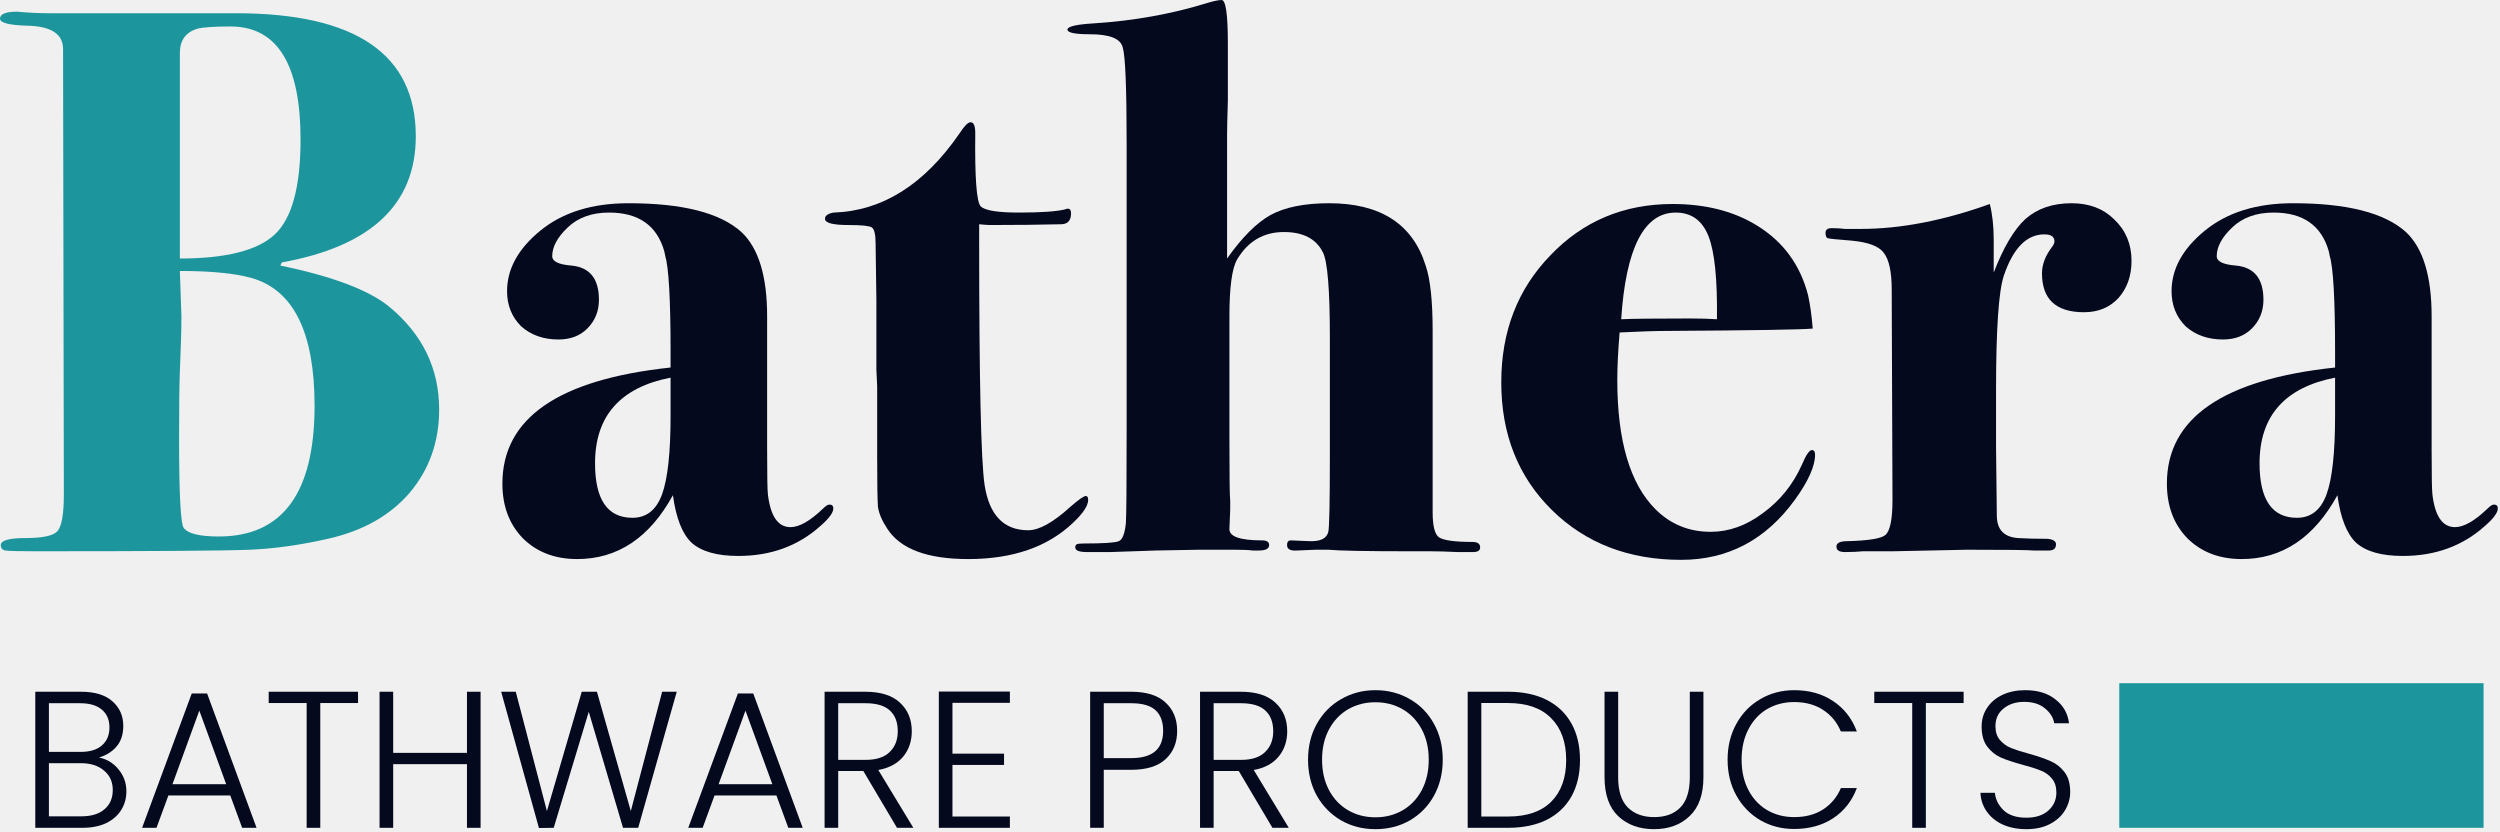
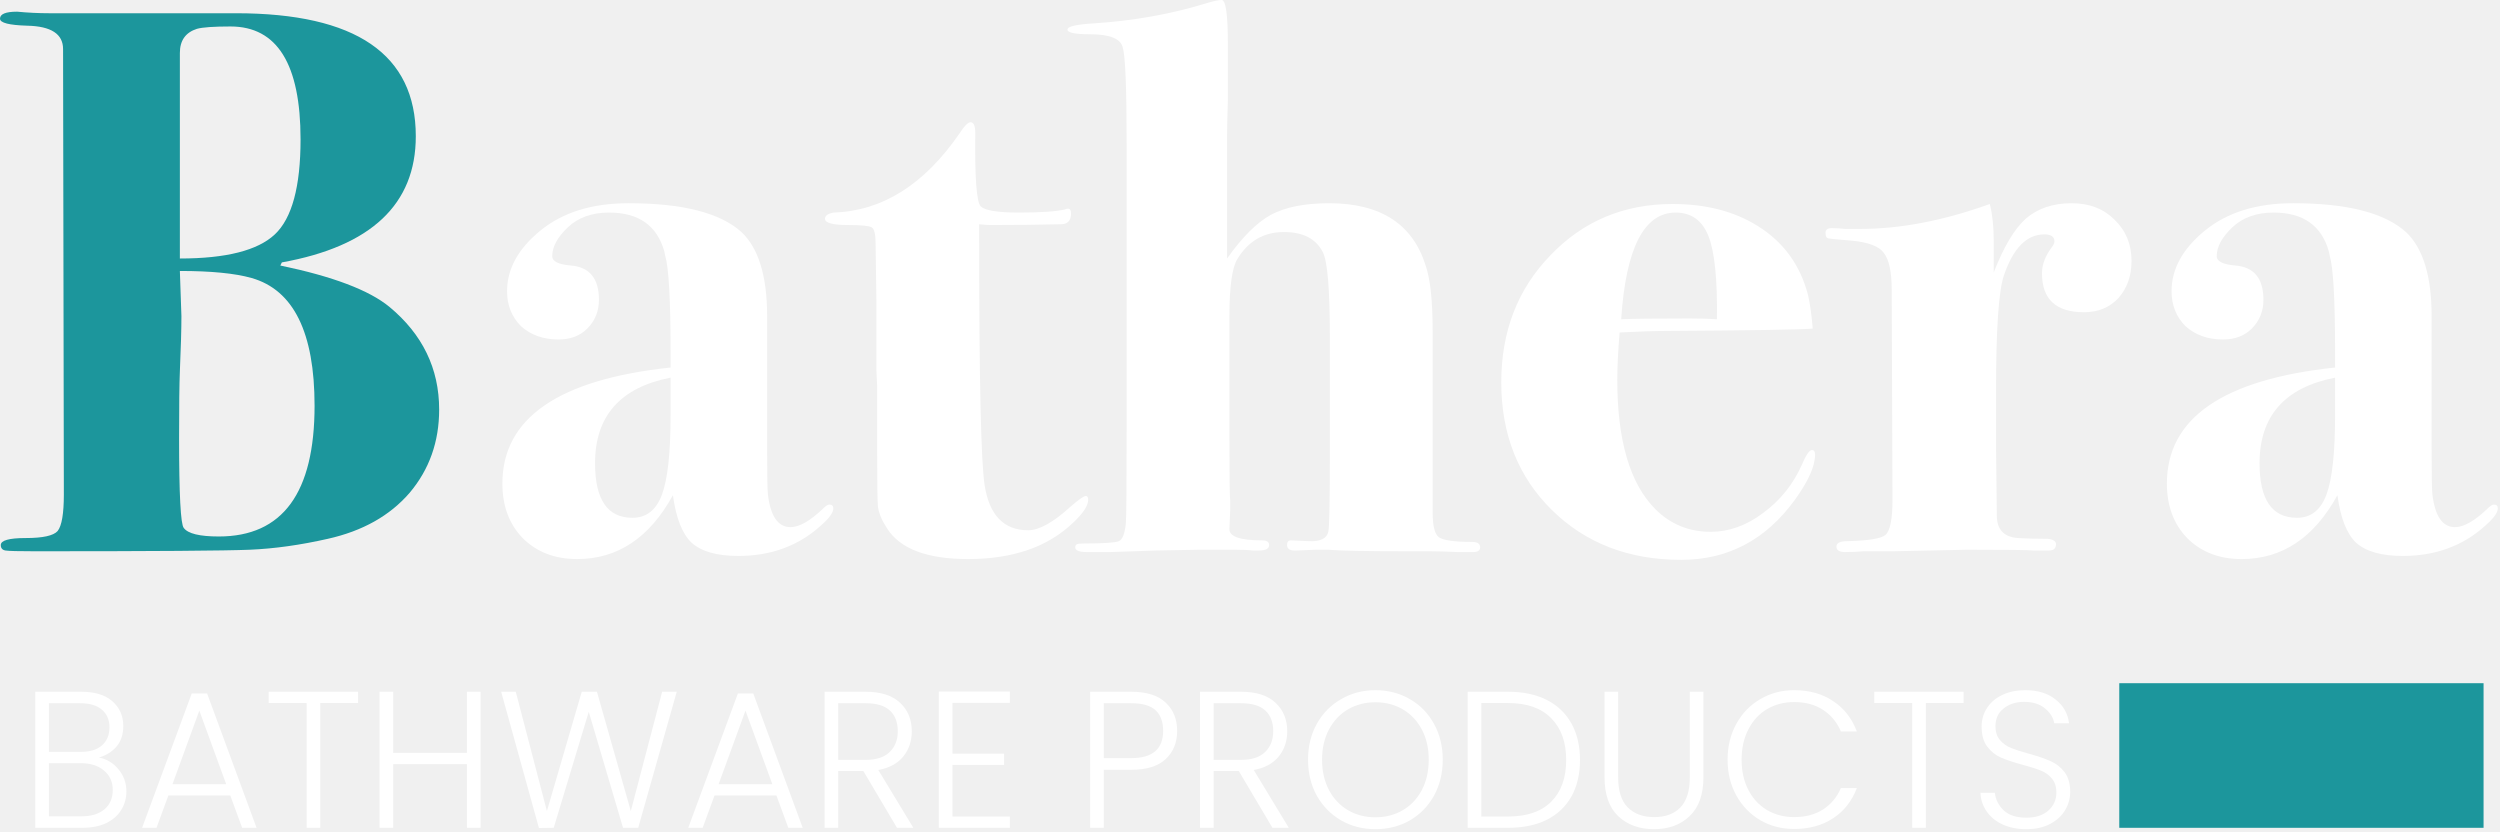
<svg xmlns="http://www.w3.org/2000/svg" width="899" height="299" viewBox="0 0 899 299" fill="none">
  <path d="M157.92 147.28C157.92 158.853 154.373 168.84 147.28 177.24C140.187 185.453 130.387 190.96 117.88 193.76C107.987 196 98.653 197.307 89.88 197.68C81.107 198.053 55.347 198.24 12.6 198.24C6.627 198.24 3.08 198.147 1.96 197.96C0.84 197.773 0.28 197.12 0.28 196C0.28 194.32 3.267 193.48 9.24 193.48C15.4 193.48 19.227 192.64 20.72 190.96C22.213 189.093 22.96 184.707 22.96 177.8L22.68 17.64C22.68 12.227 18.387 9.427 9.8 9.24C3.267 9.053 0 8.213 0 6.72C0 5.04 2.053 4.2 6.16 4.2C10.08 4.573 13.907 4.76 17.64 4.76H84.84C127.96 4.76 149.52 19.507 149.52 49C149.52 73.453 133.467 88.573 101.36 94.36L100.8 95.48C119.653 99.4 132.72 104.347 140 110.32C151.947 120.213 157.92 132.533 157.92 147.28ZM108.08 50.12C108.08 23.053 99.68 9.52 82.88 9.52C76.907 9.52 72.893 9.8 70.84 10.36C66.733 11.667 64.68 14.56 64.68 19.04V92.96C81.293 92.96 92.68 90.067 98.84 84.28C105 78.493 108.08 67.107 108.08 50.12ZM113.12 145.88C113.12 119.56 105.56 104.253 90.44 99.96C84.467 98.28 75.88 97.44 64.68 97.44L65.24 113.68C65.24 118.347 65.053 124.973 64.68 133.56C64.493 137.853 64.4 145.88 64.4 157.64C64.4 177.8 64.96 188.533 66.08 189.84C67.573 191.893 71.773 192.92 78.68 192.92C101.64 192.92 113.12 177.24 113.12 145.88Z" fill="#1C969C" />
-   <path d="M299.659 182.84C299.659 184.333 298.166 186.387 295.179 189C287.152 196.28 277.259 199.92 265.499 199.92C257.846 199.92 252.246 198.333 248.699 195.16C245.339 191.987 243.099 186.293 241.979 178.08C233.579 193.387 222.099 201.04 207.539 201.04C199.512 201.04 192.979 198.52 187.939 193.48C183.086 188.44 180.659 181.907 180.659 173.88C180.659 150.36 200.819 136.453 241.139 132.16V126.28C241.139 107.613 240.486 96.133 239.179 91.84L238.899 90.44C236.286 81.107 229.659 76.44 219.019 76.44C212.859 76.44 207.912 78.213 204.179 81.76C200.446 85.307 198.579 88.76 198.579 92.12C198.579 93.987 200.819 95.107 205.299 95.48C212.019 96.04 215.379 100.147 215.379 107.8C215.379 111.907 213.979 115.36 211.179 118.16C208.566 120.773 205.112 122.08 200.819 122.08C195.406 122.08 190.926 120.493 187.379 117.32C184.019 113.96 182.339 109.76 182.339 104.72C182.339 96.693 186.352 89.413 194.379 82.88C202.406 76.347 212.952 73.08 226.019 73.08C245.432 73.08 258.966 76.533 266.619 83.44C272.779 89.227 275.859 99.307 275.859 113.68V161.56C275.859 170.893 275.952 176.307 276.139 177.8C277.072 185.64 279.779 189.56 284.259 189.56C287.432 189.56 291.352 187.32 296.019 182.84C296.952 181.907 297.699 181.44 298.259 181.44C299.192 181.44 299.659 181.907 299.659 182.84ZM241.139 149.52V135.8C223.032 139.347 213.979 149.613 213.979 166.6C213.979 179.667 218.459 186.2 227.419 186.2C232.459 186.2 236.006 183.4 238.059 177.8C240.112 172.2 241.139 162.773 241.139 149.52Z" fill="#05091E" />
-   <path d="M391.307 179.76C391.307 181.813 389.533 184.52 385.987 187.88C376.84 196.653 364.24 201.04 348.187 201.04C333.44 201.04 323.733 197.4 319.067 190.12C317.2 187.32 316.08 184.707 315.707 182.28C315.52 179.853 315.427 173.6 315.427 163.52V150.08C315.427 146.533 315.427 142.8 315.427 138.88C315.24 134.96 315.147 133 315.147 133V107.8L314.867 87.64C314.867 84.28 314.4 82.32 313.467 81.76C312.533 81.2 309.733 80.92 305.067 80.92C299.467 80.92 296.667 80.173 296.667 78.68C296.667 77.56 297.693 76.813 299.747 76.44C317.293 75.88 332.413 66.36 345.107 47.88C346.787 45.267 348.093 43.96 349.027 43.96C350.147 43.96 350.707 45.267 350.707 47.88C350.52 63.933 351.173 72.707 352.667 74.2C354.16 75.693 358.733 76.44 366.387 76.44C374.227 76.44 379.733 76.067 382.907 75.32C383.28 75.133 383.653 75.04 384.027 75.04C384.773 75.04 385.147 75.6 385.147 76.72C385.147 79.333 383.933 80.64 381.507 80.64C373.853 80.827 365.36 80.92 356.027 80.92C355.28 80.92 353.973 80.827 352.107 80.64V86.52C352.107 136.547 352.76 165.853 354.067 174.44C355.747 185.267 360.973 190.68 369.747 190.68C373.667 190.68 378.707 187.88 384.867 182.28C387.853 179.667 389.72 178.36 390.467 178.36C391.027 178.36 391.307 178.827 391.307 179.76Z" fill="#05091E" />
-   <path d="M532.26 196.84C532.26 197.96 531.42 198.52 529.74 198.52C529.927 198.52 528.06 198.52 524.14 198.52C520.22 198.333 516.954 198.24 514.34 198.24H507.34C491.287 198.24 481.394 198.053 477.66 197.68H473.18L466.46 197.96C464.034 198.147 462.82 197.493 462.82 196C462.82 194.88 463.287 194.32 464.22 194.32L470.66 194.6C474.767 194.787 477.1 193.667 477.66 191.24C478.034 189.747 478.22 180.413 478.22 163.24V121.52C478.22 104.16 477.38 93.893 475.7 90.72C473.274 85.867 468.607 83.44 461.7 83.44C454.42 83.44 448.82 86.707 444.9 93.24C443.034 96.413 442.1 103.227 442.1 113.68V157.64C442.1 171.267 442.194 178.733 442.38 180.04V183.4L442.1 190.12C441.914 192.92 445.834 194.32 453.86 194.32C455.54 194.32 456.38 194.88 456.38 196C456.38 197.307 455.167 197.96 452.74 197.96C452.74 197.96 451.994 197.96 450.5 197.96C449.007 197.773 446.767 197.68 443.78 197.68H431.46L415.78 197.96L399.26 198.52H390.86C388.06 198.52 386.66 197.96 386.66 196.84C386.66 196.28 386.847 195.907 387.22 195.72C387.594 195.533 388.434 195.44 389.74 195.44C396.834 195.44 401.034 195.16 402.34 194.6C403.647 194.04 404.487 191.893 404.86 188.16C405.047 185.92 405.14 174.72 405.14 154.56V51.8C405.14 31.64 404.674 20.067 403.74 17.08C402.994 13.907 399.074 12.32 391.98 12.32C386.567 12.32 383.86 11.76 383.86 10.64C383.86 9.52 387.034 8.773 393.38 8.4C407.754 7.467 421.287 5.04 433.98 1.12C436.407 0.373 438.18 0 439.3 0C440.794 0 441.54 5.227 441.54 15.68V21.28C441.54 25.013 441.54 29.96 441.54 36.12C441.354 42.093 441.26 46.2 441.26 48.44V92.96C446.674 85.307 451.9 80.08 456.94 77.28C462.167 74.48 469.167 73.08 477.94 73.08C496.42 73.08 507.994 80.547 512.66 95.48C514.34 100.333 515.18 108.173 515.18 119V184.24C515.18 189.093 515.927 192.08 517.42 193.2C519.1 194.32 523.114 194.88 529.46 194.88C531.327 194.88 532.26 195.533 532.26 196.84Z" fill="#05091E" />
-   <path d="M652.698 163.52C652.698 167.627 650.271 173.04 645.417 179.76C634.964 194.133 621.338 201.32 604.538 201.32C585.684 201.32 570.191 195.347 558.057 183.4C545.924 171.453 539.857 156.147 539.857 137.48C539.857 119.187 545.737 103.973 557.497 91.84C569.257 79.52 583.911 73.36 601.458 73.36C613.404 73.36 623.577 75.973 631.977 81.2C641.311 86.987 647.377 95.293 650.177 106.12C650.924 109.48 651.484 113.493 651.857 118.16C647.564 118.533 630.297 118.813 600.057 119C595.391 119 589.511 119.187 582.417 119.56C581.857 126.28 581.578 131.973 581.578 136.64C581.578 158.48 586.151 173.973 595.297 183.12C600.711 188.533 607.337 191.24 615.177 191.24C621.711 191.24 627.964 189 633.938 184.52C640.097 180.04 644.764 174.253 647.938 167.16C649.431 163.613 650.644 161.84 651.578 161.84C652.324 161.84 652.698 162.4 652.698 163.52ZM617.417 114.8C617.604 100.427 616.578 90.44 614.338 84.84C612.098 79.24 608.178 76.44 602.578 76.44C591.191 76.44 584.657 89.227 582.977 114.8C586.897 114.613 595.111 114.52 607.617 114.52C611.351 114.52 614.617 114.613 617.417 114.8Z" fill="#05091E" />
-   <path d="M766.498 93.8C766.498 99.213 764.911 103.693 761.738 107.24C758.564 110.6 754.458 112.28 749.418 112.28C739.338 112.28 734.298 107.613 734.298 98.28C734.298 95.107 735.511 91.933 737.938 88.76C738.498 88.013 738.778 87.36 738.778 86.8C738.778 85.12 737.564 84.28 735.138 84.28C728.791 84.28 723.938 89.227 720.578 99.12C718.711 104.72 717.778 118.44 717.778 140.28V160.72L718.058 185.36C718.058 190.4 720.578 193.107 725.618 193.48C728.604 193.667 732.151 193.76 736.258 193.76C738.311 193.947 739.338 194.6 739.338 195.72C739.338 197.213 738.498 197.96 736.818 197.96H731.218C729.538 197.773 721.418 197.68 706.858 197.68C707.604 197.68 703.404 197.773 694.258 197.96L680.538 198.24H669.898C668.031 198.427 665.884 198.52 663.458 198.52C661.404 198.52 660.378 197.867 660.378 196.56C660.378 195.253 661.684 194.6 664.298 194.6C671.951 194.413 676.524 193.667 678.018 192.36C679.698 190.867 680.538 186.667 680.538 179.76L680.258 104.16C680.258 97.813 679.324 93.427 677.458 91C675.778 88.573 671.858 87.08 665.698 86.52C660.844 86.147 658.044 85.867 657.298 85.68C656.738 85.493 656.458 84.84 656.458 83.72C656.458 82.6 657.204 82.04 658.698 82.04C660.378 82.04 661.964 82.133 663.458 82.32H669.058C683.431 82.32 698.925 79.333 715.538 73.36C716.471 77.093 716.938 81.387 716.938 86.24V98C720.484 88.853 724.311 82.413 728.418 78.68C732.711 74.947 738.218 73.08 744.938 73.08C751.284 73.08 756.418 75.04 760.338 78.96C764.444 82.88 766.498 87.827 766.498 93.8Z" fill="#05091E" />
-   <path d="M898.214 182.84C898.214 184.333 896.72 186.387 893.734 189C885.707 196.28 875.814 199.92 864.054 199.92C856.4 199.92 850.8 198.333 847.254 195.16C843.894 191.987 841.654 186.293 840.534 178.08C832.134 193.387 820.654 201.04 806.094 201.04C798.067 201.04 791.534 198.52 786.494 193.48C781.64 188.44 779.214 181.907 779.214 173.88C779.214 150.36 799.374 136.453 839.694 132.16V126.28C839.694 107.613 839.04 96.133 837.734 91.84L837.454 90.44C834.84 81.107 828.214 76.44 817.574 76.44C811.414 76.44 806.467 78.213 802.734 81.76C799 85.307 797.134 88.76 797.134 92.12C797.134 93.987 799.374 95.107 803.854 95.48C810.574 96.04 813.934 100.147 813.934 107.8C813.934 111.907 812.534 115.36 809.734 118.16C807.12 120.773 803.667 122.08 799.374 122.08C793.96 122.08 789.48 120.493 785.934 117.32C782.574 113.96 780.894 109.76 780.894 104.72C780.894 96.693 784.907 89.413 792.934 82.88C800.96 76.347 811.507 73.08 824.574 73.08C843.987 73.08 857.52 76.533 865.174 83.44C871.334 89.227 874.414 99.307 874.414 113.68V161.56C874.414 170.893 874.507 176.307 874.694 177.8C875.627 185.64 878.334 189.56 882.814 189.56C885.987 189.56 889.907 187.32 894.574 182.84C895.507 181.907 896.254 181.44 896.814 181.44C897.747 181.44 898.214 181.907 898.214 182.84ZM839.694 149.52V135.8C821.587 139.347 812.534 149.613 812.534 166.6C812.534 179.667 817.014 186.2 825.974 186.2C831.014 186.2 834.56 183.4 836.614 177.8C838.667 172.2 839.694 162.773 839.694 149.52Z" fill="#05091E" />
-   <path d="M35.58 272.41C38.334 272.923 40.667 274.323 42.58 276.61C44.494 278.897 45.45 281.557 45.45 284.59C45.45 287.063 44.82 289.303 43.56 291.31C42.347 293.27 40.55 294.833 38.17 296C35.79 297.12 32.944 297.68 29.63 297.68H12.69V248.75H29.14C34.087 248.75 37.844 249.893 40.41 252.18C43.024 254.467 44.33 257.43 44.33 261.07C44.33 264.103 43.514 266.577 41.88 268.49C40.247 270.357 38.147 271.663 35.58 272.41ZM17.59 270.38H29C32.314 270.38 34.857 269.61 36.63 268.07C38.45 266.483 39.36 264.313 39.36 261.56C39.36 258.853 38.45 256.73 36.63 255.19C34.857 253.65 32.244 252.88 28.79 252.88H17.59V270.38ZM29.28 293.55C32.827 293.55 35.58 292.71 37.54 291.03C39.547 289.35 40.55 287.04 40.55 284.1C40.55 281.16 39.5 278.827 37.4 277.1C35.347 275.327 32.57 274.44 29.07 274.44H17.59V293.55H29.28Z" fill="#05091E" />
-   <path d="M82.808 286.06H60.548L56.278 297.68H51.098L68.948 249.38H74.478L92.258 297.68H87.078L82.808 286.06ZM81.338 282L71.678 255.54L62.018 282H81.338Z" fill="#05091E" />
-   <path d="M128.752 248.75V252.81H115.172V297.68H110.272V252.81H96.622V248.75H128.752Z" fill="#05091E" />
-   <path d="M172.819 248.75V297.68H167.919V274.79H141.389V297.68H136.489V248.75H141.389V270.73H167.919V248.75H172.819Z" fill="#05091E" />
-   <path d="M243.359 248.75L229.499 297.68H224.039L211.719 255.96L199.119 297.68L193.799 297.75L180.219 248.75H185.469L196.669 291.66L209.199 248.75H214.659L226.839 291.66L238.109 248.75H243.359Z" fill="#05091E" />
-   <path d="M279.204 286.06H256.944L252.674 297.68H247.494L265.344 249.38H270.874L288.654 297.68H283.474L279.204 286.06ZM277.734 282L268.074 255.54L258.414 282H277.734Z" fill="#05091E" />
-   <path d="M322.559 297.68L310.449 277.24H301.419V297.68H296.519V248.75H311.219C316.679 248.75 320.809 250.057 323.609 252.67C326.455 255.283 327.879 258.713 327.879 262.96C327.879 266.507 326.852 269.54 324.799 272.06C322.792 274.533 319.805 276.143 315.839 276.89L328.439 297.68H322.559ZM301.419 273.25H311.289C315.115 273.25 317.985 272.317 319.899 270.45C321.859 268.583 322.839 266.087 322.839 262.96C322.839 259.74 321.905 257.267 320.039 255.54C318.172 253.767 315.232 252.88 311.219 252.88H301.419V273.25Z" fill="#05091E" />
-   <path d="M342.503 252.74V271.01H361.053V275.07H342.503V293.62H363.153V297.68H337.603V248.68H363.153V252.74H342.503Z" fill="#05091E" />
-   <path d="M423.307 262.82C423.307 267.02 421.93 270.403 419.177 272.97C416.423 275.537 412.293 276.82 406.787 276.82H396.917V297.68H392.017V248.75H406.787C412.247 248.75 416.353 250.033 419.107 252.6C421.907 255.167 423.307 258.573 423.307 262.82ZM406.787 272.62C414.44 272.62 418.267 269.353 418.267 262.82C418.267 259.553 417.357 257.08 415.537 255.4C413.717 253.72 410.8 252.88 406.787 252.88H396.917V272.62H406.787Z" fill="#05091E" />
-   <path d="M457.568 297.68L445.458 277.24H436.428V297.68H431.528V248.75H446.228C451.688 248.75 455.818 250.057 458.618 252.67C461.465 255.283 462.888 258.713 462.888 262.96C462.888 266.507 461.862 269.54 459.808 272.06C457.802 274.533 454.815 276.143 450.848 276.89L463.448 297.68H457.568ZM436.428 273.25H446.298C450.125 273.25 452.995 272.317 454.908 270.45C456.868 268.583 457.848 266.087 457.848 262.96C457.848 259.74 456.915 257.267 455.048 255.54C453.182 253.767 450.242 252.88 446.228 252.88H436.428V273.25Z" fill="#05091E" />
-   <path d="M494.592 298.17C490.066 298.17 485.959 297.12 482.272 295.02C478.586 292.873 475.669 289.91 473.522 286.13C471.422 282.303 470.372 277.987 470.372 273.18C470.372 268.373 471.422 264.08 473.522 260.3C475.669 256.473 478.586 253.51 482.272 251.41C485.959 249.263 490.066 248.19 494.592 248.19C499.166 248.19 503.296 249.263 506.982 251.41C510.669 253.51 513.562 256.473 515.662 260.3C517.762 264.08 518.812 268.373 518.812 273.18C518.812 277.987 517.762 282.303 515.662 286.13C513.562 289.91 510.669 292.873 506.982 295.02C503.296 297.12 499.166 298.17 494.592 298.17ZM494.592 293.9C498.232 293.9 501.499 293.06 504.392 291.38C507.286 289.7 509.572 287.297 511.252 284.17C512.932 280.997 513.772 277.333 513.772 273.18C513.772 269.027 512.932 265.387 511.252 262.26C509.572 259.133 507.286 256.73 504.392 255.05C501.499 253.37 498.232 252.53 494.592 252.53C490.952 252.53 487.686 253.37 484.792 255.05C481.899 256.73 479.612 259.133 477.932 262.26C476.252 265.387 475.412 269.027 475.412 273.18C475.412 277.333 476.252 280.997 477.932 284.17C479.612 287.297 481.899 289.7 484.792 291.38C487.686 293.06 490.952 293.9 494.592 293.9Z" fill="#05091E" />
-   <path d="M542.268 248.75C547.682 248.75 552.325 249.73 556.198 251.69C560.072 253.65 563.035 256.473 565.088 260.16C567.142 263.847 568.168 268.233 568.168 273.32C568.168 278.36 567.142 282.723 565.088 286.41C563.035 290.05 560.072 292.85 556.198 294.81C552.325 296.723 547.682 297.68 542.268 297.68H527.778V248.75H542.268ZM542.268 293.62C549.082 293.62 554.262 291.847 557.808 288.3C561.402 284.707 563.198 279.713 563.198 273.32C563.198 266.88 561.402 261.863 557.808 258.27C554.262 254.63 549.082 252.81 542.268 252.81H532.678V293.62H542.268Z" fill="#05091E" />
-   <path d="M581.892 248.75V279.55C581.892 284.403 583.035 287.997 585.322 290.33C587.655 292.663 590.829 293.83 594.842 293.83C598.855 293.83 601.982 292.687 604.222 290.4C606.509 288.067 607.652 284.45 607.652 279.55V248.75H612.552V279.48C612.552 285.687 610.895 290.353 607.582 293.48C604.315 296.607 600.045 298.17 594.772 298.17C589.499 298.17 585.205 296.607 581.892 293.48C578.625 290.353 576.992 285.687 576.992 279.48V248.75H581.892Z" fill="#05091E" />
-   <path d="M621.241 273.18C621.241 268.373 622.291 264.08 624.391 260.3C626.491 256.473 629.361 253.51 633.001 251.41C636.641 249.263 640.701 248.19 645.181 248.19C650.641 248.19 655.308 249.497 659.181 252.11C663.101 254.677 665.948 258.317 667.721 263.03H661.981C660.581 259.717 658.435 257.127 655.541 255.26C652.695 253.393 649.241 252.46 645.181 252.46C641.588 252.46 638.345 253.3 635.451 254.98C632.605 256.66 630.365 259.087 628.731 262.26C627.098 265.387 626.281 269.027 626.281 273.18C626.281 277.333 627.098 280.973 628.731 284.1C630.365 287.227 632.605 289.63 635.451 291.31C638.345 292.99 641.588 293.83 645.181 293.83C649.241 293.83 652.695 292.92 655.541 291.1C658.435 289.233 660.581 286.667 661.981 283.4H667.721C665.948 288.067 663.101 291.683 659.181 294.25C655.261 296.817 650.595 298.1 645.181 298.1C640.701 298.1 636.641 297.05 633.001 294.95C629.361 292.803 626.491 289.84 624.391 286.06C622.291 282.28 621.241 277.987 621.241 273.18Z" fill="#05091E" />
-   <path d="M706.115 248.75V252.81H692.535V297.68H687.635V252.81H673.985V248.75H706.115Z" fill="#05091E" />
-   <path d="M728.693 298.17C725.473 298.17 722.626 297.61 720.153 296.49C717.726 295.37 715.813 293.807 714.413 291.8C713.013 289.793 712.266 287.553 712.173 285.08H717.353C717.586 287.46 718.636 289.56 720.503 291.38C722.369 293.153 725.099 294.04 728.693 294.04C732.006 294.04 734.619 293.2 736.533 291.52C738.493 289.793 739.473 287.623 739.473 285.01C739.473 282.91 738.936 281.23 737.863 279.97C736.789 278.663 735.459 277.707 733.873 277.1C732.286 276.447 730.093 275.747 727.293 275C724.026 274.113 721.436 273.25 719.523 272.41C717.609 271.57 715.976 270.263 714.623 268.49C713.269 266.717 712.593 264.313 712.593 261.28C712.593 258.76 713.246 256.52 714.553 254.56C715.859 252.553 717.703 250.99 720.083 249.87C722.463 248.75 725.193 248.19 728.273 248.19C732.799 248.19 736.439 249.31 739.193 251.55C741.993 253.743 743.603 256.59 744.023 260.09H738.703C738.376 258.083 737.279 256.31 735.413 254.77C733.546 253.183 731.026 252.39 727.853 252.39C724.913 252.39 722.463 253.183 720.503 254.77C718.543 256.31 717.563 258.433 717.563 261.14C717.563 263.193 718.099 264.85 719.173 266.11C720.246 267.37 721.576 268.327 723.163 268.98C724.796 269.633 726.989 270.333 729.743 271.08C732.916 271.967 735.483 272.853 737.443 273.74C739.403 274.58 741.059 275.887 742.413 277.66C743.766 279.433 744.443 281.813 744.443 284.8C744.443 287.087 743.836 289.257 742.623 291.31C741.409 293.363 739.613 295.02 737.233 296.28C734.853 297.54 732.006 298.17 728.693 298.17Z" fill="#05091E" />
+   <path d="M299.659 182.84C299.659 184.333 298.166 186.387 295.179 189C287.152 196.28 277.259 199.92 265.499 199.92C257.846 199.92 252.246 198.333 248.699 195.16C245.339 191.987 243.099 186.293 241.979 178.08C233.579 193.387 222.099 201.04 207.539 201.04C199.512 201.04 192.979 198.52 187.939 193.48C183.086 188.44 180.659 181.907 180.659 173.88C180.659 150.36 200.819 136.453 241.139 132.16V126.28C241.139 107.613 240.486 96.133 239.179 91.84L238.899 90.44C236.286 81.107 229.659 76.44 219.019 76.44C212.859 76.44 207.912 78.213 204.179 81.76C200.446 85.307 198.579 88.76 198.579 92.12C198.579 93.987 200.819 95.107 205.299 95.48C212.019 96.04 215.379 100.147 215.379 107.8C215.379 111.907 213.979 115.36 211.179 118.16C208.566 120.773 205.112 122.08 200.819 122.08C195.406 122.08 190.926 120.493 187.379 117.32C184.019 113.96 182.339 109.76 182.339 104.72C182.339 96.693 186.352 89.413 194.379 82.88C202.406 76.347 212.952 73.08 226.019 73.08C245.432 73.08 258.966 76.533 266.619 83.44C272.779 89.227 275.859 99.307 275.859 113.68V161.56C275.859 170.893 275.952 176.307 276.139 177.8C277.072 185.64 279.779 189.56 284.259 189.56C287.432 189.56 291.352 187.32 296.019 182.84C296.952 181.907 297.699 181.44 298.259 181.44C299.192 181.44 299.659 181.907 299.659 182.84ZM241.139 149.52V135.8C223.032 139.347 213.979 149.613 213.979 166.6C213.979 179.667 218.459 186.2 227.419 186.2C232.459 186.2 236.006 183.4 238.059 177.8C240.112 172.2 241.139 162.773 241.139 149.52Z" fill="#FFFFFF" />
+   <path d="M391.307 179.76C391.307 181.813 389.533 184.52 385.987 187.88C376.84 196.653 364.24 201.04 348.187 201.04C333.44 201.04 323.733 197.4 319.067 190.12C317.2 187.32 316.08 184.707 315.707 182.28C315.52 179.853 315.427 173.6 315.427 163.52V150.08C315.427 146.533 315.427 142.8 315.427 138.88C315.24 134.96 315.147 133 315.147 133V107.8L314.867 87.64C314.867 84.28 314.4 82.32 313.467 81.76C312.533 81.2 309.733 80.92 305.067 80.92C299.467 80.92 296.667 80.173 296.667 78.68C296.667 77.56 297.693 76.813 299.747 76.44C317.293 75.88 332.413 66.36 345.107 47.88C346.787 45.267 348.093 43.96 349.027 43.96C350.147 43.96 350.707 45.267 350.707 47.88C350.52 63.933 351.173 72.707 352.667 74.2C354.16 75.693 358.733 76.44 366.387 76.44C374.227 76.44 379.733 76.067 382.907 75.32C383.28 75.133 383.653 75.04 384.027 75.04C384.773 75.04 385.147 75.6 385.147 76.72C385.147 79.333 383.933 80.64 381.507 80.64C373.853 80.827 365.36 80.92 356.027 80.92C355.28 80.92 353.973 80.827 352.107 80.64V86.52C352.107 136.547 352.76 165.853 354.067 174.44C355.747 185.267 360.973 190.68 369.747 190.68C373.667 190.68 378.707 187.88 384.867 182.28C387.853 179.667 389.72 178.36 390.467 178.36C391.027 178.36 391.307 178.827 391.307 179.76Z" fill="#FFFFFF" />
+   <path d="M532.26 196.84C532.26 197.96 531.42 198.52 529.74 198.52C529.927 198.52 528.06 198.52 524.14 198.52C520.22 198.333 516.954 198.24 514.34 198.24H507.34C491.287 198.24 481.394 198.053 477.66 197.68H473.18L466.46 197.96C464.034 198.147 462.82 197.493 462.82 196C462.82 194.88 463.287 194.32 464.22 194.32L470.66 194.6C474.767 194.787 477.1 193.667 477.66 191.24C478.034 189.747 478.22 180.413 478.22 163.24V121.52C478.22 104.16 477.38 93.893 475.7 90.72C473.274 85.867 468.607 83.44 461.7 83.44C454.42 83.44 448.82 86.707 444.9 93.24C443.034 96.413 442.1 103.227 442.1 113.68V157.64C442.1 171.267 442.194 178.733 442.38 180.04V183.4L442.1 190.12C441.914 192.92 445.834 194.32 453.86 194.32C455.54 194.32 456.38 194.88 456.38 196C456.38 197.307 455.167 197.96 452.74 197.96C452.74 197.96 451.994 197.96 450.5 197.96C449.007 197.773 446.767 197.68 443.78 197.68H431.46L415.78 197.96L399.26 198.52H390.86C388.06 198.52 386.66 197.96 386.66 196.84C386.66 196.28 386.847 195.907 387.22 195.72C387.594 195.533 388.434 195.44 389.74 195.44C396.834 195.44 401.034 195.16 402.34 194.6C403.647 194.04 404.487 191.893 404.86 188.16C405.047 185.92 405.14 174.72 405.14 154.56V51.8C405.14 31.64 404.674 20.067 403.74 17.08C402.994 13.907 399.074 12.32 391.98 12.32C386.567 12.32 383.86 11.76 383.86 10.64C383.86 9.52 387.034 8.773 393.38 8.4C407.754 7.467 421.287 5.04 433.98 1.12C436.407 0.373 438.18 0 439.3 0C440.794 0 441.54 5.227 441.54 15.68V21.28C441.54 25.013 441.54 29.96 441.54 36.12C441.354 42.093 441.26 46.2 441.26 48.44V92.96C446.674 85.307 451.9 80.08 456.94 77.28C462.167 74.48 469.167 73.08 477.94 73.08C496.42 73.08 507.994 80.547 512.66 95.48C514.34 100.333 515.18 108.173 515.18 119V184.24C515.18 189.093 515.927 192.08 517.42 193.2C519.1 194.32 523.114 194.88 529.46 194.88C531.327 194.88 532.26 195.533 532.26 196.84Z" fill="#FFFFFF" />
+   <path d="M652.698 163.52C652.698 167.627 650.271 173.04 645.417 179.76C634.964 194.133 621.338 201.32 604.538 201.32C585.684 201.32 570.191 195.347 558.057 183.4C545.924 171.453 539.857 156.147 539.857 137.48C539.857 119.187 545.737 103.973 557.497 91.84C569.257 79.52 583.911 73.36 601.458 73.36C613.404 73.36 623.577 75.973 631.977 81.2C641.311 86.987 647.377 95.293 650.177 106.12C650.924 109.48 651.484 113.493 651.857 118.16C647.564 118.533 630.297 118.813 600.057 119C595.391 119 589.511 119.187 582.417 119.56C581.857 126.28 581.578 131.973 581.578 136.64C581.578 158.48 586.151 173.973 595.297 183.12C600.711 188.533 607.337 191.24 615.177 191.24C621.711 191.24 627.964 189 633.938 184.52C640.097 180.04 644.764 174.253 647.938 167.16C649.431 163.613 650.644 161.84 651.578 161.84C652.324 161.84 652.698 162.4 652.698 163.52ZM617.417 114.8C617.604 100.427 616.578 90.44 614.338 84.84C612.098 79.24 608.178 76.44 602.578 76.44C591.191 76.44 584.657 89.227 582.977 114.8C586.897 114.613 595.111 114.52 607.617 114.52C611.351 114.52 614.617 114.613 617.417 114.8Z" fill="#FFFFFF" />
+   <path d="M766.498 93.8C766.498 99.213 764.911 103.693 761.738 107.24C758.564 110.6 754.458 112.28 749.418 112.28C739.338 112.28 734.298 107.613 734.298 98.28C734.298 95.107 735.511 91.933 737.938 88.76C738.498 88.013 738.778 87.36 738.778 86.8C738.778 85.12 737.564 84.28 735.138 84.28C728.791 84.28 723.938 89.227 720.578 99.12C718.711 104.72 717.778 118.44 717.778 140.28V160.72L718.058 185.36C718.058 190.4 720.578 193.107 725.618 193.48C728.604 193.667 732.151 193.76 736.258 193.76C738.311 193.947 739.338 194.6 739.338 195.72C739.338 197.213 738.498 197.96 736.818 197.96H731.218C729.538 197.773 721.418 197.68 706.858 197.68C707.604 197.68 703.404 197.773 694.258 197.96L680.538 198.24H669.898C668.031 198.427 665.884 198.52 663.458 198.52C661.404 198.52 660.378 197.867 660.378 196.56C660.378 195.253 661.684 194.6 664.298 194.6C671.951 194.413 676.524 193.667 678.018 192.36C679.698 190.867 680.538 186.667 680.538 179.76L680.258 104.16C680.258 97.813 679.324 93.427 677.458 91C675.778 88.573 671.858 87.08 665.698 86.52C660.844 86.147 658.044 85.867 657.298 85.68C656.738 85.493 656.458 84.84 656.458 83.72C656.458 82.6 657.204 82.04 658.698 82.04C660.378 82.04 661.964 82.133 663.458 82.32H669.058C683.431 82.32 698.925 79.333 715.538 73.36C716.471 77.093 716.938 81.387 716.938 86.24V98C720.484 88.853 724.311 82.413 728.418 78.68C732.711 74.947 738.218 73.08 744.938 73.08C751.284 73.08 756.418 75.04 760.338 78.96C764.444 82.88 766.498 87.827 766.498 93.8Z" fill="#FFFFFF" />
+   <path d="M898.214 182.84C898.214 184.333 896.72 186.387 893.734 189C885.707 196.28 875.814 199.92 864.054 199.92C856.4 199.92 850.8 198.333 847.254 195.16C843.894 191.987 841.654 186.293 840.534 178.08C832.134 193.387 820.654 201.04 806.094 201.04C798.067 201.04 791.534 198.52 786.494 193.48C781.64 188.44 779.214 181.907 779.214 173.88C779.214 150.36 799.374 136.453 839.694 132.16V126.28C839.694 107.613 839.04 96.133 837.734 91.84L837.454 90.44C834.84 81.107 828.214 76.44 817.574 76.44C811.414 76.44 806.467 78.213 802.734 81.76C799 85.307 797.134 88.76 797.134 92.12C797.134 93.987 799.374 95.107 803.854 95.48C810.574 96.04 813.934 100.147 813.934 107.8C813.934 111.907 812.534 115.36 809.734 118.16C807.12 120.773 803.667 122.08 799.374 122.08C793.96 122.08 789.48 120.493 785.934 117.32C782.574 113.96 780.894 109.76 780.894 104.72C780.894 96.693 784.907 89.413 792.934 82.88C800.96 76.347 811.507 73.08 824.574 73.08C843.987 73.08 857.52 76.533 865.174 83.44C871.334 89.227 874.414 99.307 874.414 113.68V161.56C874.414 170.893 874.507 176.307 874.694 177.8C875.627 185.64 878.334 189.56 882.814 189.56C885.987 189.56 889.907 187.32 894.574 182.84C895.507 181.907 896.254 181.44 896.814 181.44C897.747 181.44 898.214 181.907 898.214 182.84ZM839.694 149.52V135.8C821.587 139.347 812.534 149.613 812.534 166.6C812.534 179.667 817.014 186.2 825.974 186.2C831.014 186.2 834.56 183.4 836.614 177.8C838.667 172.2 839.694 162.773 839.694 149.52Z" fill="#FFFFFF" />
+   <path d="M35.58 272.41C38.334 272.923 40.667 274.323 42.58 276.61C44.494 278.897 45.45 281.557 45.45 284.59C45.45 287.063 44.82 289.303 43.56 291.31C42.347 293.27 40.55 294.833 38.17 296C35.79 297.12 32.944 297.68 29.63 297.68H12.69V248.75H29.14C34.087 248.75 37.844 249.893 40.41 252.18C43.024 254.467 44.33 257.43 44.33 261.07C44.33 264.103 43.514 266.577 41.88 268.49C40.247 270.357 38.147 271.663 35.58 272.41ZM17.59 270.38H29C32.314 270.38 34.857 269.61 36.63 268.07C38.45 266.483 39.36 264.313 39.36 261.56C39.36 258.853 38.45 256.73 36.63 255.19C34.857 253.65 32.244 252.88 28.79 252.88H17.59V270.38ZM29.28 293.55C32.827 293.55 35.58 292.71 37.54 291.03C39.547 289.35 40.55 287.04 40.55 284.1C40.55 281.16 39.5 278.827 37.4 277.1C35.347 275.327 32.57 274.44 29.07 274.44H17.59V293.55H29.28Z" fill="#FFFFFF" />
+   <path d="M82.808 286.06H60.548L56.278 297.68H51.098L68.948 249.38H74.478L92.258 297.68H87.078L82.808 286.06ZM81.338 282L71.678 255.54L62.018 282H81.338Z" fill="#FFFFFF" />
+   <path d="M128.752 248.75V252.81H115.172V297.68H110.272V252.81H96.622V248.75H128.752Z" fill="#FFFFFF" />
+   <path d="M172.819 248.75V297.68H167.919V274.79H141.389V297.68H136.489V248.75H141.389V270.73H167.919V248.75H172.819Z" fill="#FFFFFF" />
+   <path d="M243.359 248.75L229.499 297.68H224.039L211.719 255.96L199.119 297.68L193.799 297.75L180.219 248.75H185.469L196.669 291.66L209.199 248.75H214.659L226.839 291.66L238.109 248.75H243.359Z" fill="#FFFFFF" />
+   <path d="M279.204 286.06H256.944L252.674 297.68H247.494L265.344 249.38H270.874L288.654 297.68H283.474L279.204 286.06ZM277.734 282L268.074 255.54L258.414 282H277.734Z" fill="#FFFFFF" />
+   <path d="M322.559 297.68L310.449 277.24H301.419V297.68H296.519V248.75H311.219C316.679 248.75 320.809 250.057 323.609 252.67C326.455 255.283 327.879 258.713 327.879 262.96C327.879 266.507 326.852 269.54 324.799 272.06C322.792 274.533 319.805 276.143 315.839 276.89L328.439 297.68H322.559ZM301.419 273.25H311.289C315.115 273.25 317.985 272.317 319.899 270.45C321.859 268.583 322.839 266.087 322.839 262.96C322.839 259.74 321.905 257.267 320.039 255.54C318.172 253.767 315.232 252.88 311.219 252.88H301.419V273.25Z" fill="#FFFFFF" />
+   <path d="M342.503 252.74V271.01H361.053V275.07H342.503V293.62H363.153V297.68H337.603V248.68H363.153V252.74H342.503Z" fill="#FFFFFF" />
+   <path d="M423.307 262.82C423.307 267.02 421.93 270.403 419.177 272.97C416.423 275.537 412.293 276.82 406.787 276.82H396.917V297.68H392.017V248.75H406.787C412.247 248.75 416.353 250.033 419.107 252.6C421.907 255.167 423.307 258.573 423.307 262.82ZM406.787 272.62C414.44 272.62 418.267 269.353 418.267 262.82C418.267 259.553 417.357 257.08 415.537 255.4C413.717 253.72 410.8 252.88 406.787 252.88H396.917V272.62H406.787Z" fill="#FFFFFF" />
+   <path d="M457.568 297.68L445.458 277.24H436.428V297.68H431.528V248.75H446.228C451.688 248.75 455.818 250.057 458.618 252.67C461.465 255.283 462.888 258.713 462.888 262.96C462.888 266.507 461.862 269.54 459.808 272.06C457.802 274.533 454.815 276.143 450.848 276.89L463.448 297.68H457.568ZM436.428 273.25H446.298C450.125 273.25 452.995 272.317 454.908 270.45C456.868 268.583 457.848 266.087 457.848 262.96C457.848 259.74 456.915 257.267 455.048 255.54C453.182 253.767 450.242 252.88 446.228 252.88H436.428V273.25Z" fill="#FFFFFF" />
+   <path d="M494.592 298.17C490.066 298.17 485.959 297.12 482.272 295.02C478.586 292.873 475.669 289.91 473.522 286.13C471.422 282.303 470.372 277.987 470.372 273.18C470.372 268.373 471.422 264.08 473.522 260.3C475.669 256.473 478.586 253.51 482.272 251.41C485.959 249.263 490.066 248.19 494.592 248.19C499.166 248.19 503.296 249.263 506.982 251.41C510.669 253.51 513.562 256.473 515.662 260.3C517.762 264.08 518.812 268.373 518.812 273.18C518.812 277.987 517.762 282.303 515.662 286.13C513.562 289.91 510.669 292.873 506.982 295.02C503.296 297.12 499.166 298.17 494.592 298.17ZM494.592 293.9C498.232 293.9 501.499 293.06 504.392 291.38C507.286 289.7 509.572 287.297 511.252 284.17C512.932 280.997 513.772 277.333 513.772 273.18C513.772 269.027 512.932 265.387 511.252 262.26C509.572 259.133 507.286 256.73 504.392 255.05C501.499 253.37 498.232 252.53 494.592 252.53C490.952 252.53 487.686 253.37 484.792 255.05C481.899 256.73 479.612 259.133 477.932 262.26C476.252 265.387 475.412 269.027 475.412 273.18C475.412 277.333 476.252 280.997 477.932 284.17C479.612 287.297 481.899 289.7 484.792 291.38C487.686 293.06 490.952 293.9 494.592 293.9Z" fill="#FFFFFF" />
+   <path d="M542.268 248.75C547.682 248.75 552.325 249.73 556.198 251.69C560.072 253.65 563.035 256.473 565.088 260.16C567.142 263.847 568.168 268.233 568.168 273.32C568.168 278.36 567.142 282.723 565.088 286.41C563.035 290.05 560.072 292.85 556.198 294.81C552.325 296.723 547.682 297.68 542.268 297.68H527.778V248.75H542.268ZM542.268 293.62C549.082 293.62 554.262 291.847 557.808 288.3C561.402 284.707 563.198 279.713 563.198 273.32C563.198 266.88 561.402 261.863 557.808 258.27C554.262 254.63 549.082 252.81 542.268 252.81H532.678V293.62H542.268Z" fill="#FFFFFF" />
+   <path d="M581.892 248.75V279.55C581.892 284.403 583.035 287.997 585.322 290.33C587.655 292.663 590.829 293.83 594.842 293.83C598.855 293.83 601.982 292.687 604.222 290.4C606.509 288.067 607.652 284.45 607.652 279.55V248.75H612.552V279.48C612.552 285.687 610.895 290.353 607.582 293.48C604.315 296.607 600.045 298.17 594.772 298.17C589.499 298.17 585.205 296.607 581.892 293.48C578.625 290.353 576.992 285.687 576.992 279.48V248.75H581.892Z" fill="#FFFFFF" />
+   <path d="M621.241 273.18C621.241 268.373 622.291 264.08 624.391 260.3C626.491 256.473 629.361 253.51 633.001 251.41C636.641 249.263 640.701 248.19 645.181 248.19C650.641 248.19 655.308 249.497 659.181 252.11C663.101 254.677 665.948 258.317 667.721 263.03H661.981C660.581 259.717 658.435 257.127 655.541 255.26C652.695 253.393 649.241 252.46 645.181 252.46C641.588 252.46 638.345 253.3 635.451 254.98C632.605 256.66 630.365 259.087 628.731 262.26C627.098 265.387 626.281 269.027 626.281 273.18C626.281 277.333 627.098 280.973 628.731 284.1C630.365 287.227 632.605 289.63 635.451 291.31C638.345 292.99 641.588 293.83 645.181 293.83C649.241 293.83 652.695 292.92 655.541 291.1C658.435 289.233 660.581 286.667 661.981 283.4H667.721C665.948 288.067 663.101 291.683 659.181 294.25C655.261 296.817 650.595 298.1 645.181 298.1C640.701 298.1 636.641 297.05 633.001 294.95C629.361 292.803 626.491 289.84 624.391 286.06C622.291 282.28 621.241 277.987 621.241 273.18Z" fill="#FFFFFF" />
+   <path d="M706.115 248.75V252.81H692.535V297.68H687.635V252.81H673.985V248.75H706.115Z" fill="#FFFFFF" />
+   <path d="M728.693 298.17C725.473 298.17 722.626 297.61 720.153 296.49C717.726 295.37 715.813 293.807 714.413 291.8C713.013 289.793 712.266 287.553 712.173 285.08H717.353C717.586 287.46 718.636 289.56 720.503 291.38C722.369 293.153 725.099 294.04 728.693 294.04C732.006 294.04 734.619 293.2 736.533 291.52C738.493 289.793 739.473 287.623 739.473 285.01C739.473 282.91 738.936 281.23 737.863 279.97C736.789 278.663 735.459 277.707 733.873 277.1C732.286 276.447 730.093 275.747 727.293 275C724.026 274.113 721.436 273.25 719.523 272.41C717.609 271.57 715.976 270.263 714.623 268.49C713.269 266.717 712.593 264.313 712.593 261.28C712.593 258.76 713.246 256.52 714.553 254.56C715.859 252.553 717.703 250.99 720.083 249.87C722.463 248.75 725.193 248.19 728.273 248.19C732.799 248.19 736.439 249.31 739.193 251.55C741.993 253.743 743.603 256.59 744.023 260.09H738.703C738.376 258.083 737.279 256.31 735.413 254.77C733.546 253.183 731.026 252.39 727.853 252.39C724.913 252.39 722.463 253.183 720.503 254.77C718.543 256.31 717.563 258.433 717.563 261.14C717.563 263.193 718.099 264.85 719.173 266.11C720.246 267.37 721.576 268.327 723.163 268.98C724.796 269.633 726.989 270.333 729.743 271.08C732.916 271.967 735.483 272.853 737.443 273.74C739.403 274.58 741.059 275.887 742.413 277.66C743.766 279.433 744.443 281.813 744.443 284.8C744.443 287.087 743.836 289.257 742.623 291.31C741.409 293.363 739.613 295.02 737.233 296.28C734.853 297.54 732.006 298.17 728.693 298.17Z" fill="#FFFFFF" />
  <rect x="762.091" y="245.68" width="131" height="52" fill="#1C969C" />
</svg>
